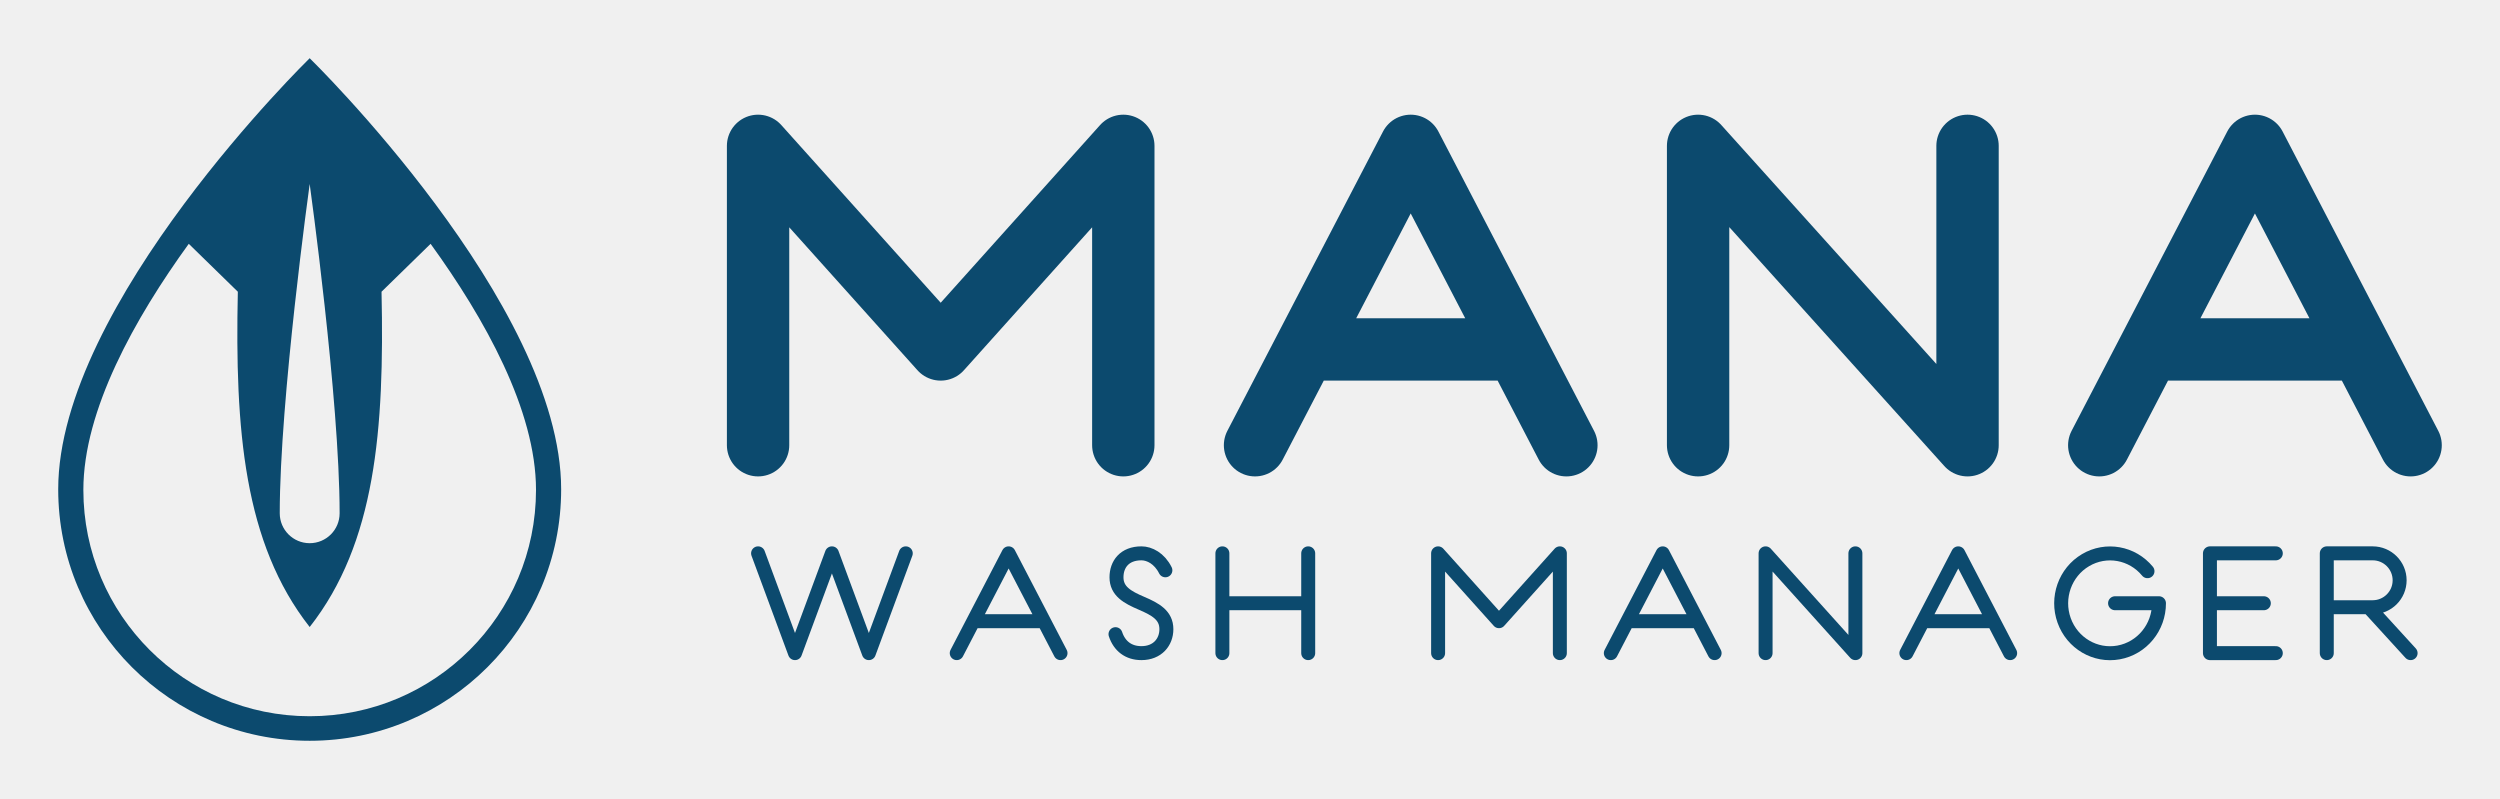
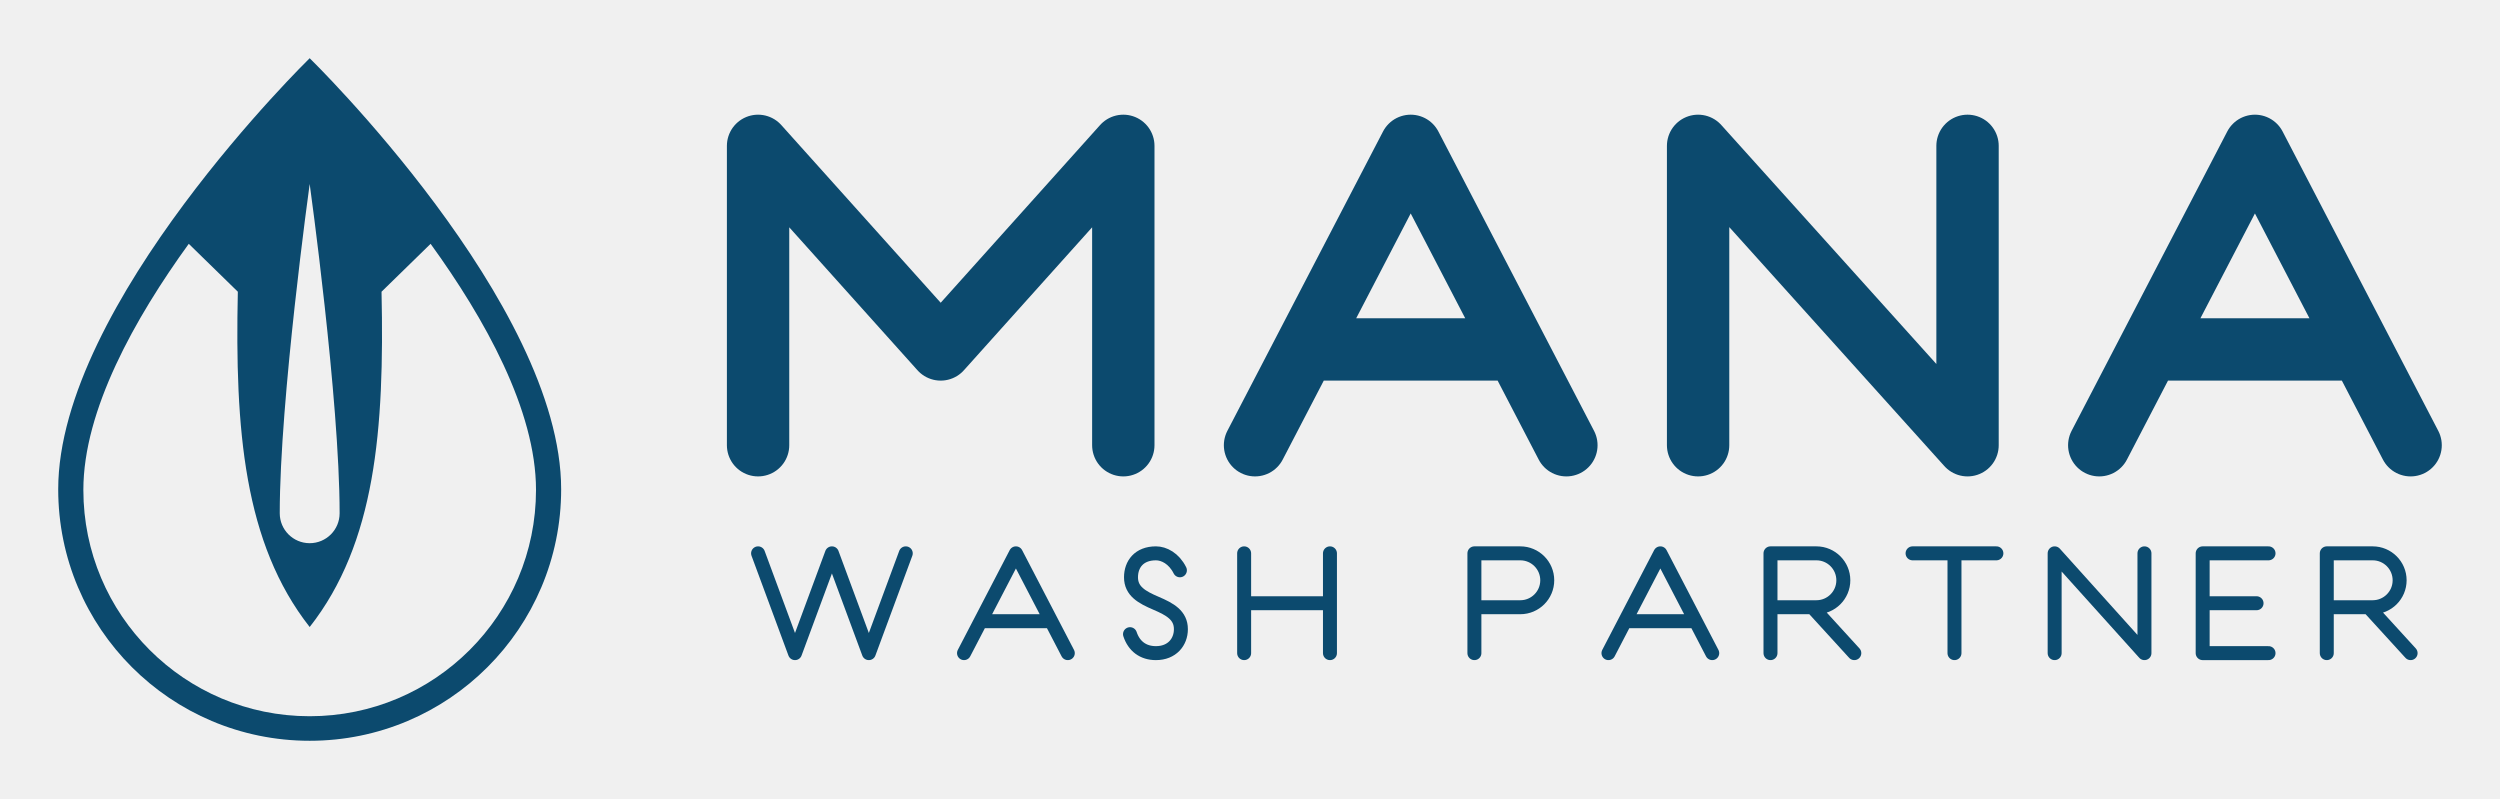
- <svg xmlns="http://www.w3.org/2000/svg" viewBox="17.68 -3.92 601.26 192.16" width="601.26" height="192.16" role="img" aria-label="MANA Wash Manager">
+ <svg xmlns="http://www.w3.org/2000/svg" viewBox="17.68 -3.92 601.26 192.16" width="601.26" height="192.16" role="img" aria-label="Mana Wash Partner">
  <defs>
    <mask id="hm-cut" maskUnits="userSpaceOnUse" x="0" y="0" width="256" height="256">
      <rect width="256" height="256" fill="#fff" />
      <path d="M87.61 76C69.61 100.85 52.4 131.57 52.4 158.2A75.6 75.6 0 0 0 203.6 158.2C203.6 131.57 186.39 100.85 168.39 76L152 92C153 138 150 176 128 204C106 176 103 138 104 92Z" fill="#000" />
      <path d="M128 56C128 56 118 128 118 166A10 10 0 0 0 138 166C138 128 128 56 128 56Z" fill="#000" />
    </mask>
  </defs>
  <g transform="scale(0.72)">
    <path d="M128 14C128 14 212 96 212 158A84 84 0 0 1 44 158C44 96 128 14 128 14Z" fill="#0C4A6E" mask="url(#hm-cut)" />
  </g>
  <g fill="none" stroke="#0C4A6E" stroke-width="20.83" stroke-linecap="round" stroke-linejoin="round">
    <path d="M0 100V0L61 68L122 0V100" transform="translate(200 31.16) scale(0.72)" />
    <path d="M0 100L52 0L104 100M18 68H86" transform="translate(319.52 31.16) scale(0.72)" />
    <path d="M0 100V0L90 100V0" transform="translate(426.08 31.16) scale(0.72)" />
    <path d="M0 100L52 0L104 100M18 68H86" transform="translate(522.56 31.16) scale(0.72)" />
  </g>
  <g fill="none" stroke="#0C4A6E" stroke-width="14" stroke-linecap="round" stroke-linejoin="round">
    <path d="M0 0L37 100L74 0L111 100L148 0" transform="translate(200 129.16) scale(0.24)" />
-     <path d="M0 100L52 0L104 100M18 68H86" transform="translate(247.78 129.16) scale(0.24)" />
-     <path d="M54 17C48 5 38 0 30 0C13 0 5 11 5 24C5 38 16 44 30 50C44 56 55 62 55 76C55 89 46 100 30 100C17 100 8 93 4 81" transform="translate(285 129.16) scale(0.24)" />
-     <path d="M0 0V100M86 0V100M0 50H86" transform="translate(311.67 129.16) scale(0.24)" />
-     <path d="M0 100V0L61 68L122 0V100" transform="translate(363.55 129.16) scale(0.24)" />
-     <path d="M0 100L52 0L104 100M18 68H86" transform="translate(405.09 129.16) scale(0.24)" />
-     <path d="M0 100V0L90 100V0" transform="translate(442.31 129.16) scale(0.24)" />
-     <path d="M0 100L52 0L104 100M18 68H86" transform="translate(476.17 129.16) scale(0.24)" />
-     <path d="M86.5 17.9A49 50 0 1 0 98 50H54" transform="translate(513.4 129.16) scale(0.24)" />
-     <path d="M66 0H0V100H66M0 50H54" transform="translate(549.18 129.16) scale(0.24)" />
+     <path d="M0 100L52 0L104 100M18 68H86" transform="translate(249.53 129.16) scale(0.24)" />
+     <path d="M54 17C48 5 38 0 30 0C13 0 5 11 5 24C5 38 16 44 30 50C44 56 55 62 55 76C55 89 46 100 30 100C17 100 8 93 4 81" transform="translate(288.49 129.16) scale(0.24)" />
+     <path d="M0 0V100M86 0V100M0 50H86" transform="translate(316.9 129.16) scale(0.24)" />
+     <path d="M0 100V0H46A27 27 0 0 1 46 54H0" transform="translate(372.28 129.16) scale(0.24)" />
+     <path d="M0 100L52 0L104 100M18 68H86" transform="translate(404.52 129.16) scale(0.24)" />
+     <path d="M0 100V0H46A27 27 0 0 1 46 54H0M42 54L84 100" transform="translate(443.49 129.16) scale(0.24)" />
+     <path d="M0 0H84M42 0V100" transform="translate(477.66 129.16) scale(0.24)" />
+     <path d="M0 100V0L90 100V0" transform="translate(511.83 129.16) scale(0.24)" />
+     <path d="M66 0H0V100H66M0 50H54" transform="translate(547.43 129.16) scale(0.24)" />
    <path d="M0 100V0H46A27 27 0 0 1 46 54H0M42 54L84 100" transform="translate(577.28 129.16) scale(0.24)" />
  </g>
</svg>
